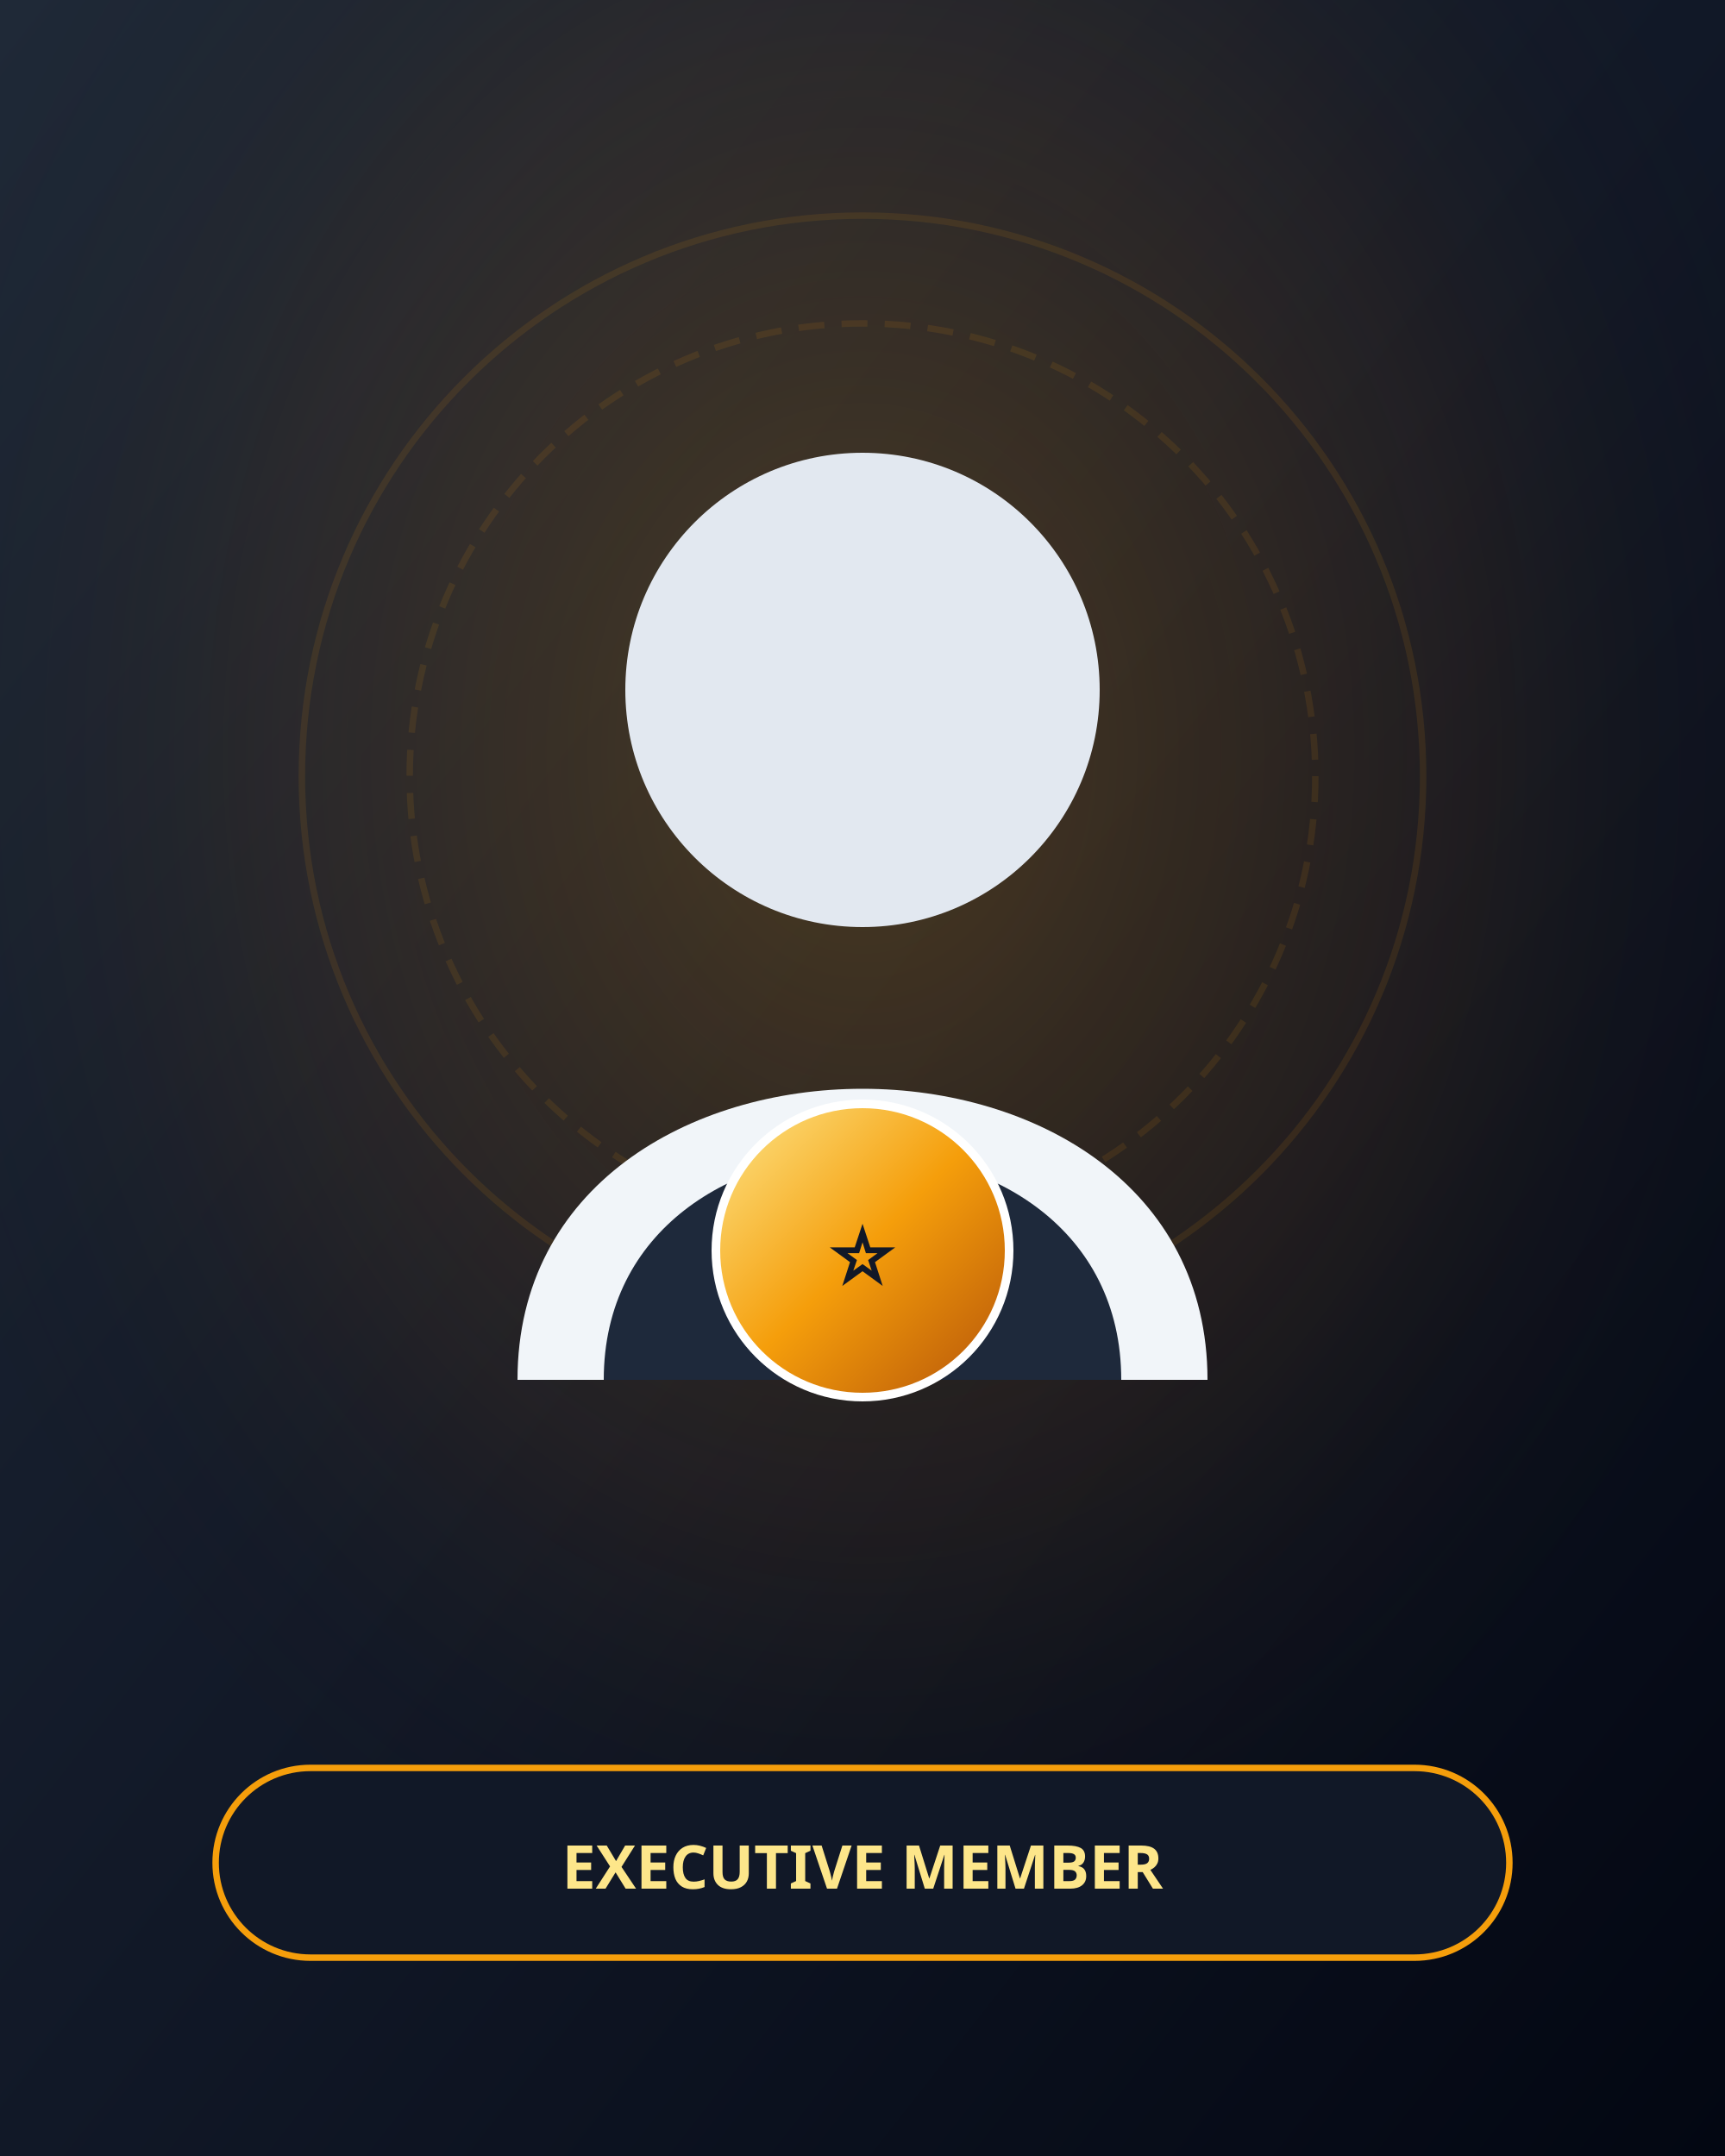
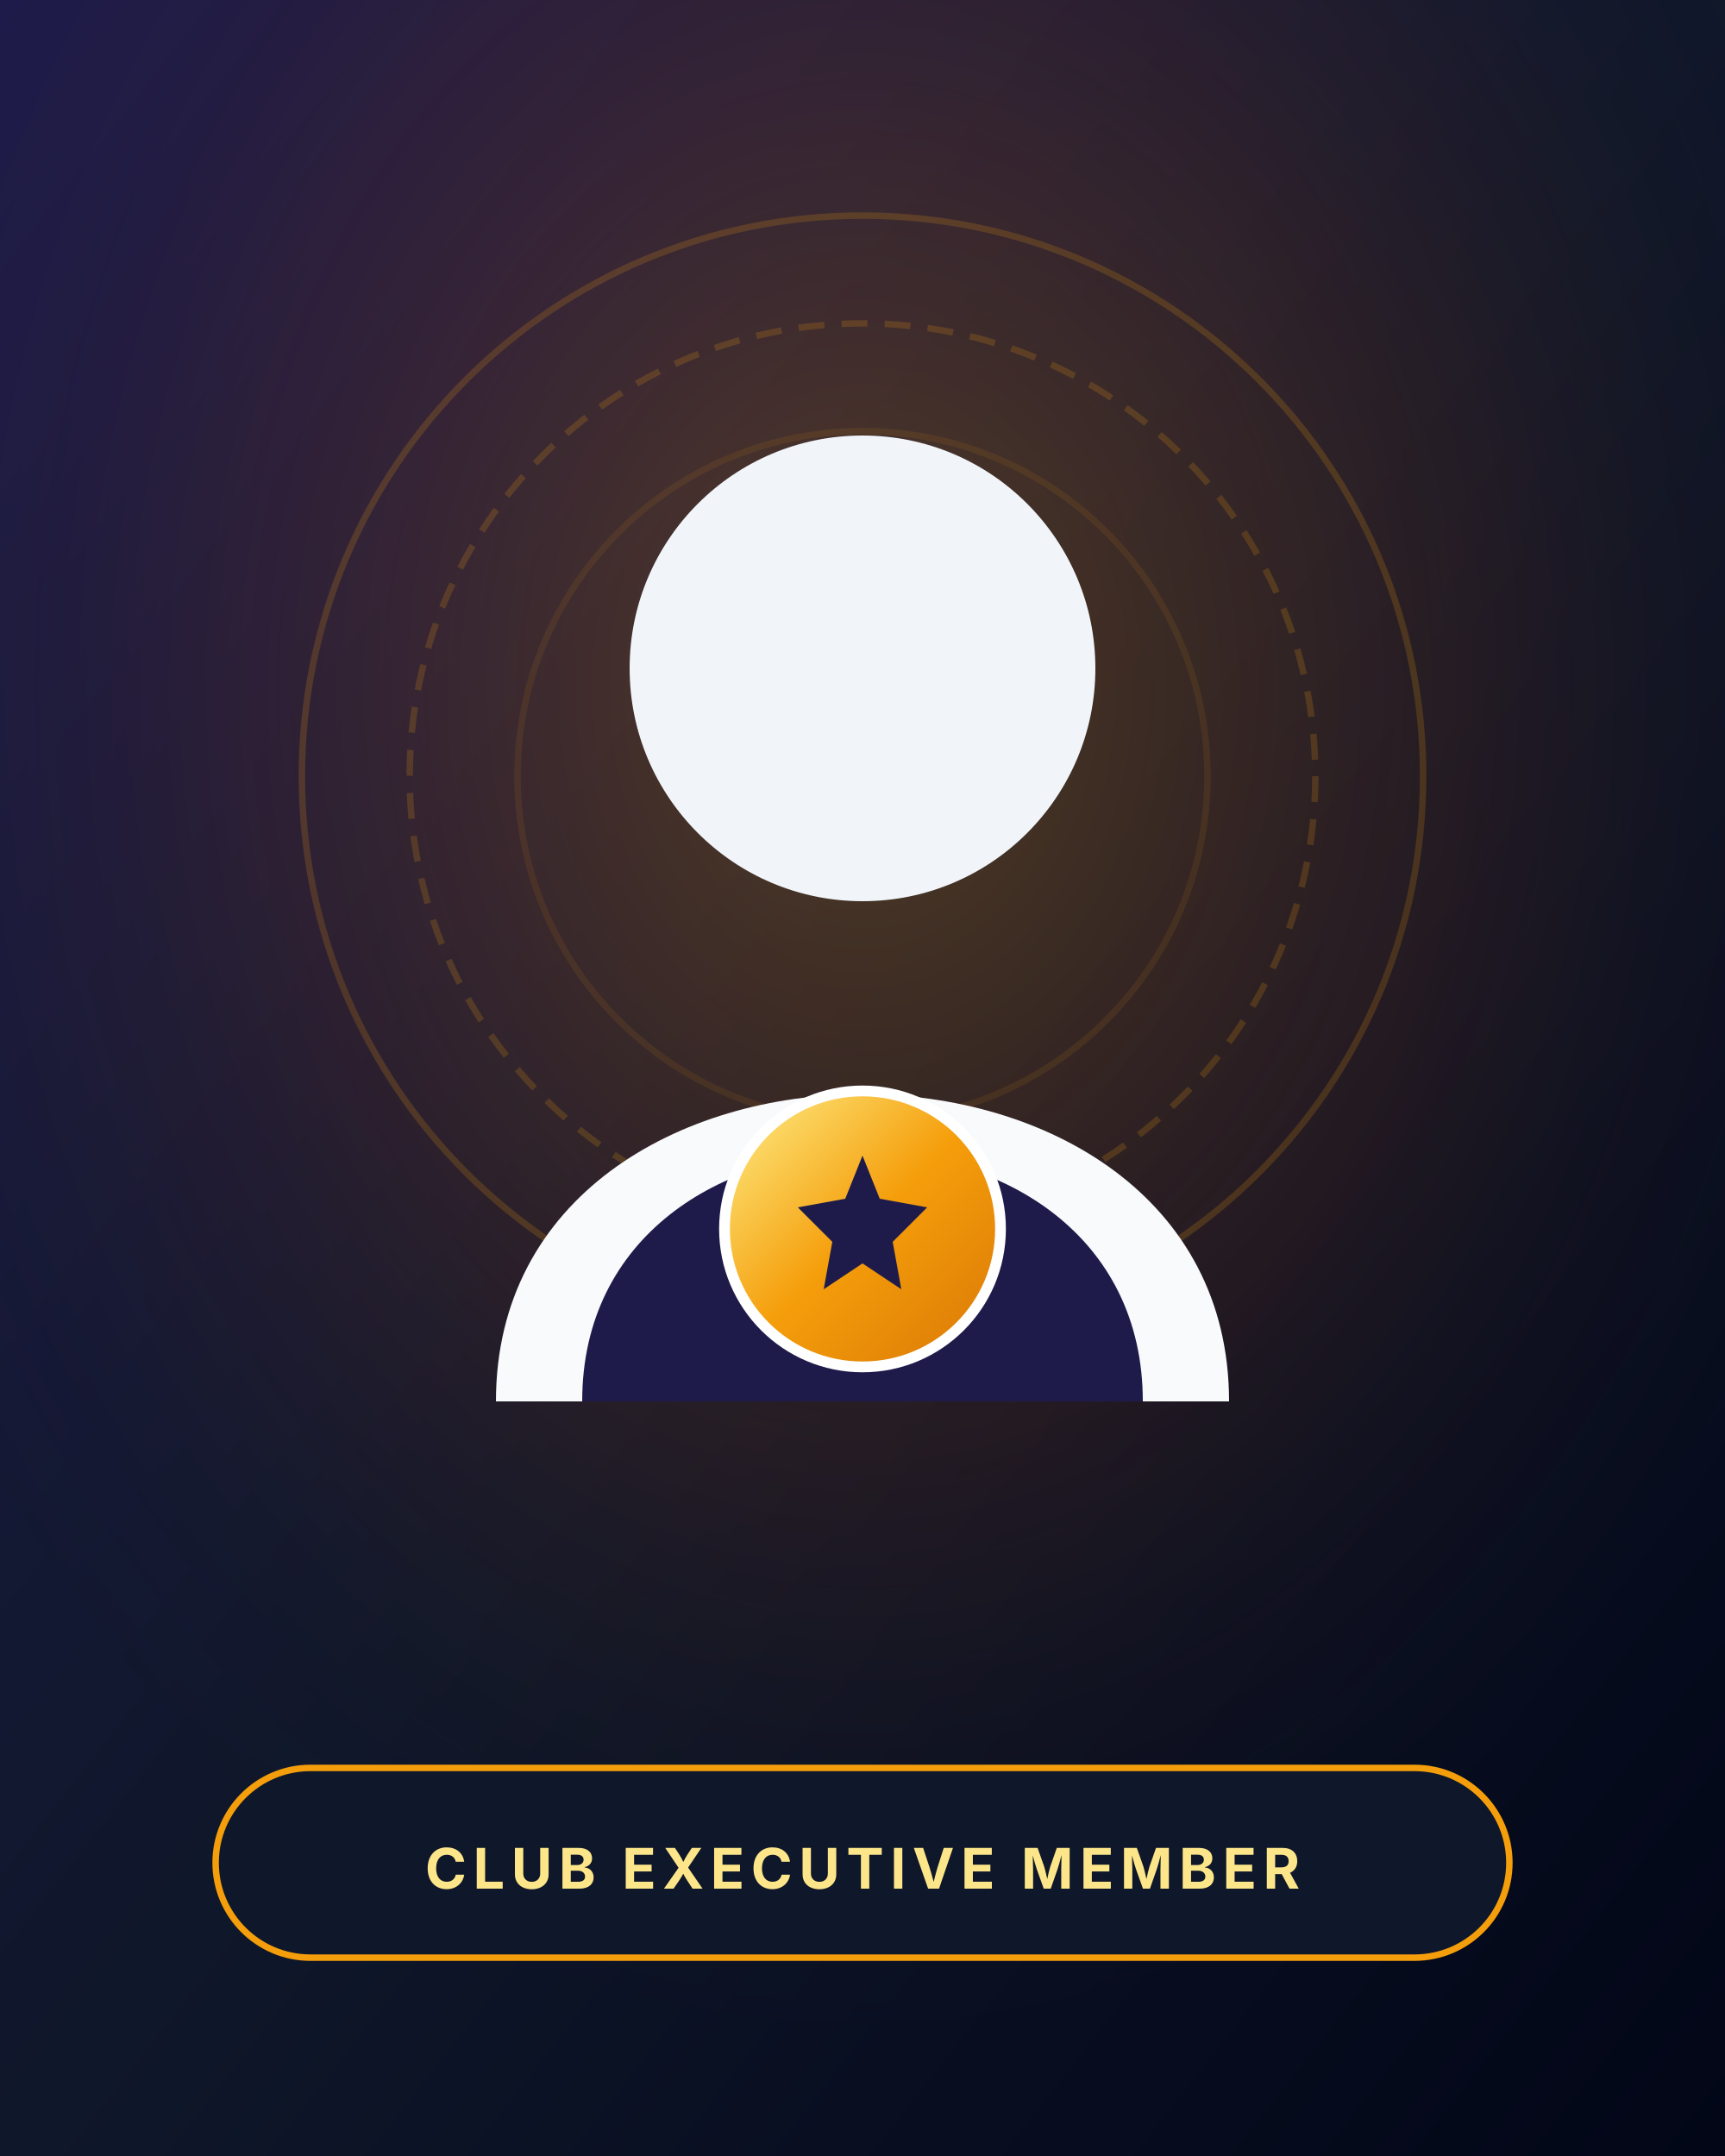
<svg xmlns="http://www.w3.org/2000/svg" viewBox="0 0 400 500" width="400" height="500">
  <defs>
-     <linearGradient id="bgGrad" x1="0%" y1="0%" x2="100%" y2="100%">
-       <stop offset="0%" stop-color="#1F2937" />
-       <stop offset="50%" stop-color="#111827" />
-       <stop offset="100%" stop-color="#030712" />
+     <linearGradient id="clubBgGrad" x1="0%" y1="0%" x2="100%" y2="100%">
+       <stop offset="0%" stop-color="#1e1b4b" />
+       <stop offset="50%" stop-color="#0f172a" />
+       <stop offset="100%" stop-color="#020617" />
    </linearGradient>
-     <radialGradient id="spotlight" cx="50%" cy="35%" r="60%">
-       <stop offset="0%" stop-color="#F59E0B" stop-opacity="0.25" />
-       <stop offset="60%" stop-color="#D97706" stop-opacity="0.08" />
-       <stop offset="100%" stop-color="#000000" stop-opacity="0" />
+     <radialGradient id="clubSpotlight" cx="50%" cy="32%" r="65%">
+       <stop offset="0%" stop-color="#f59e0b" stop-opacity="0.28" />
+       <stop offset="55%" stop-color="#ea580c" stop-opacity="0.1" />
+       <stop offset="100%" stop-color="#0f172a" stop-opacity="0" />
    </radialGradient>
-     <linearGradient id="amber" x1="0%" y1="0%" x2="100%" y2="100%">
-       <stop offset="0%" stop-color="#FDE68A" />
-       <stop offset="50%" stop-color="#F59E0B" />
-       <stop offset="100%" stop-color="#B45309" />
+     <linearGradient id="clubAmber" x1="0%" y1="0%" x2="100%" y2="100%">
+       <stop offset="0%" stop-color="#fef08a" />
+       <stop offset="50%" stop-color="#f59e0b" />
+       <stop offset="100%" stop-color="#d97706" />
    </linearGradient>
  </defs>
-   <rect width="400" height="500" fill="url(#bgGrad)" />
-   <rect width="400" height="500" fill="url(#spotlight)" />
-   <g opacity="0.1" stroke="#F59E0B" stroke-width="1.5" fill="none">
+   <rect width="400" height="500" fill="url(#clubBgGrad)" />
+   <rect width="400" height="500" fill="url(#clubSpotlight)" />
+   <g opacity="0.18" stroke="#f59e0b" stroke-width="1.5" fill="none">
    <circle cx="200" cy="180" r="130" />
    <circle cx="200" cy="180" r="105" stroke-dasharray="6,4" />
+     <circle cx="200" cy="180" r="80" stroke-opacity="0.5" />
  </g>
-   <circle cx="200" cy="160" r="55" fill="#E2E8F0" />
-   <path d="M 120 320 C 120 230, 280 230, 280 320 Z" fill="#F1F5F9" />
-   <path d="M 140 320 C 140 250, 260 250, 260 320 Z" fill="#1E293B" />
-   <circle cx="200" cy="290" r="34" fill="url(#amber)" stroke="#FFFFFF" stroke-width="2" />
-   <text x="200" y="298" text-anchor="middle" font-size="24" fill="#111827">⭐</text>
-   <rect x="50" y="410" width="300" height="44" rx="22" fill="#111827" stroke="#F59E0B" stroke-width="1.5" />
-   <text x="200" y="438" text-anchor="middle" font-family="sans-serif" font-weight="bold" font-size="14" fill="#FDE68A">EXECUTIVE MEMBER</text>
+   <circle cx="200" cy="155" r="54" fill="#f1f5f9" />
+   <path d="M 115 325 C 115 230, 285 230, 285 325 Z" fill="#f8fafc" />
+   <path d="M 135 325 C 135 248, 265 248, 265 325 Z" fill="#1e1b4b" />
+   <circle cx="200" cy="285" r="32" fill="url(#clubAmber)" stroke="#ffffff" stroke-width="2.5" />
+   <path d="M 200 268 L 204 278 L 215 280 L 207 288 L 209 299 L 200 293 L 191 299 L 193 288 L 185 280 L 196 278 Z" fill="#1e1b4b" />
+   <rect x="50" y="410" width="300" height="44" rx="22" fill="#0f172a" stroke="#f59e0b" stroke-width="1.5" />
+   <text x="200" y="438" text-anchor="middle" font-family="system-ui, -apple-system, sans-serif" font-weight="700" font-size="13" letter-spacing="1.5" fill="#fde68a">CLUB EXECUTIVE MEMBER</text>
</svg>
